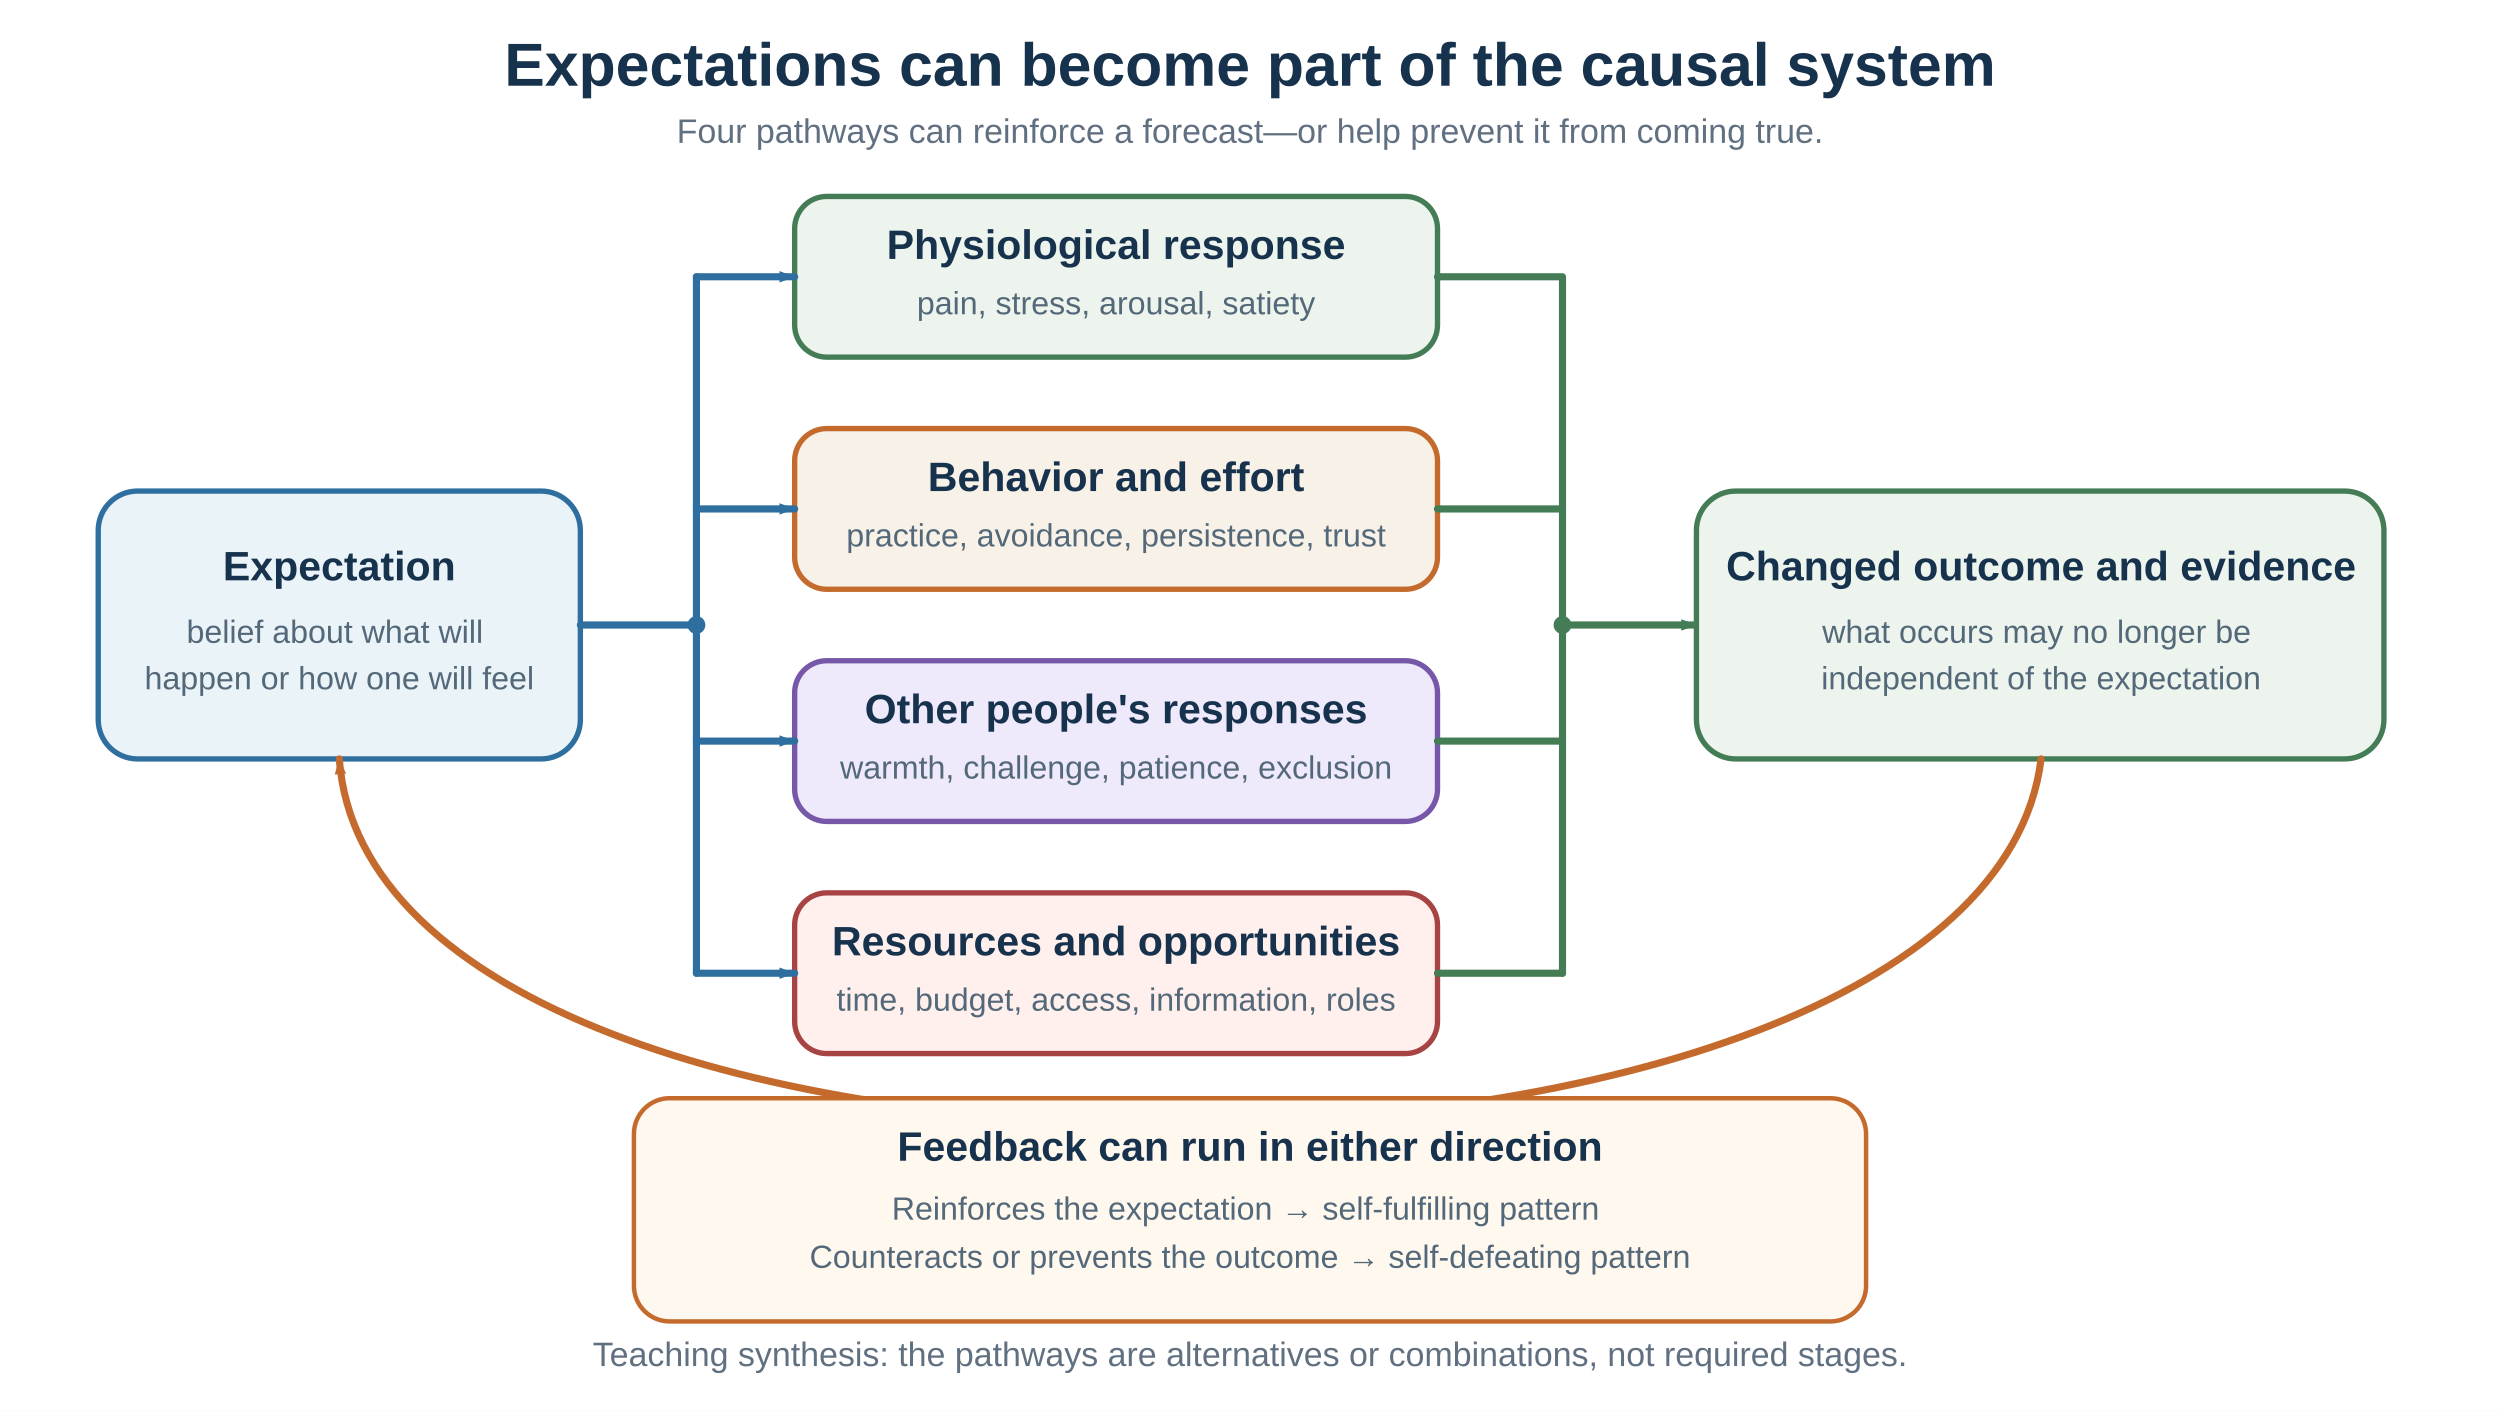
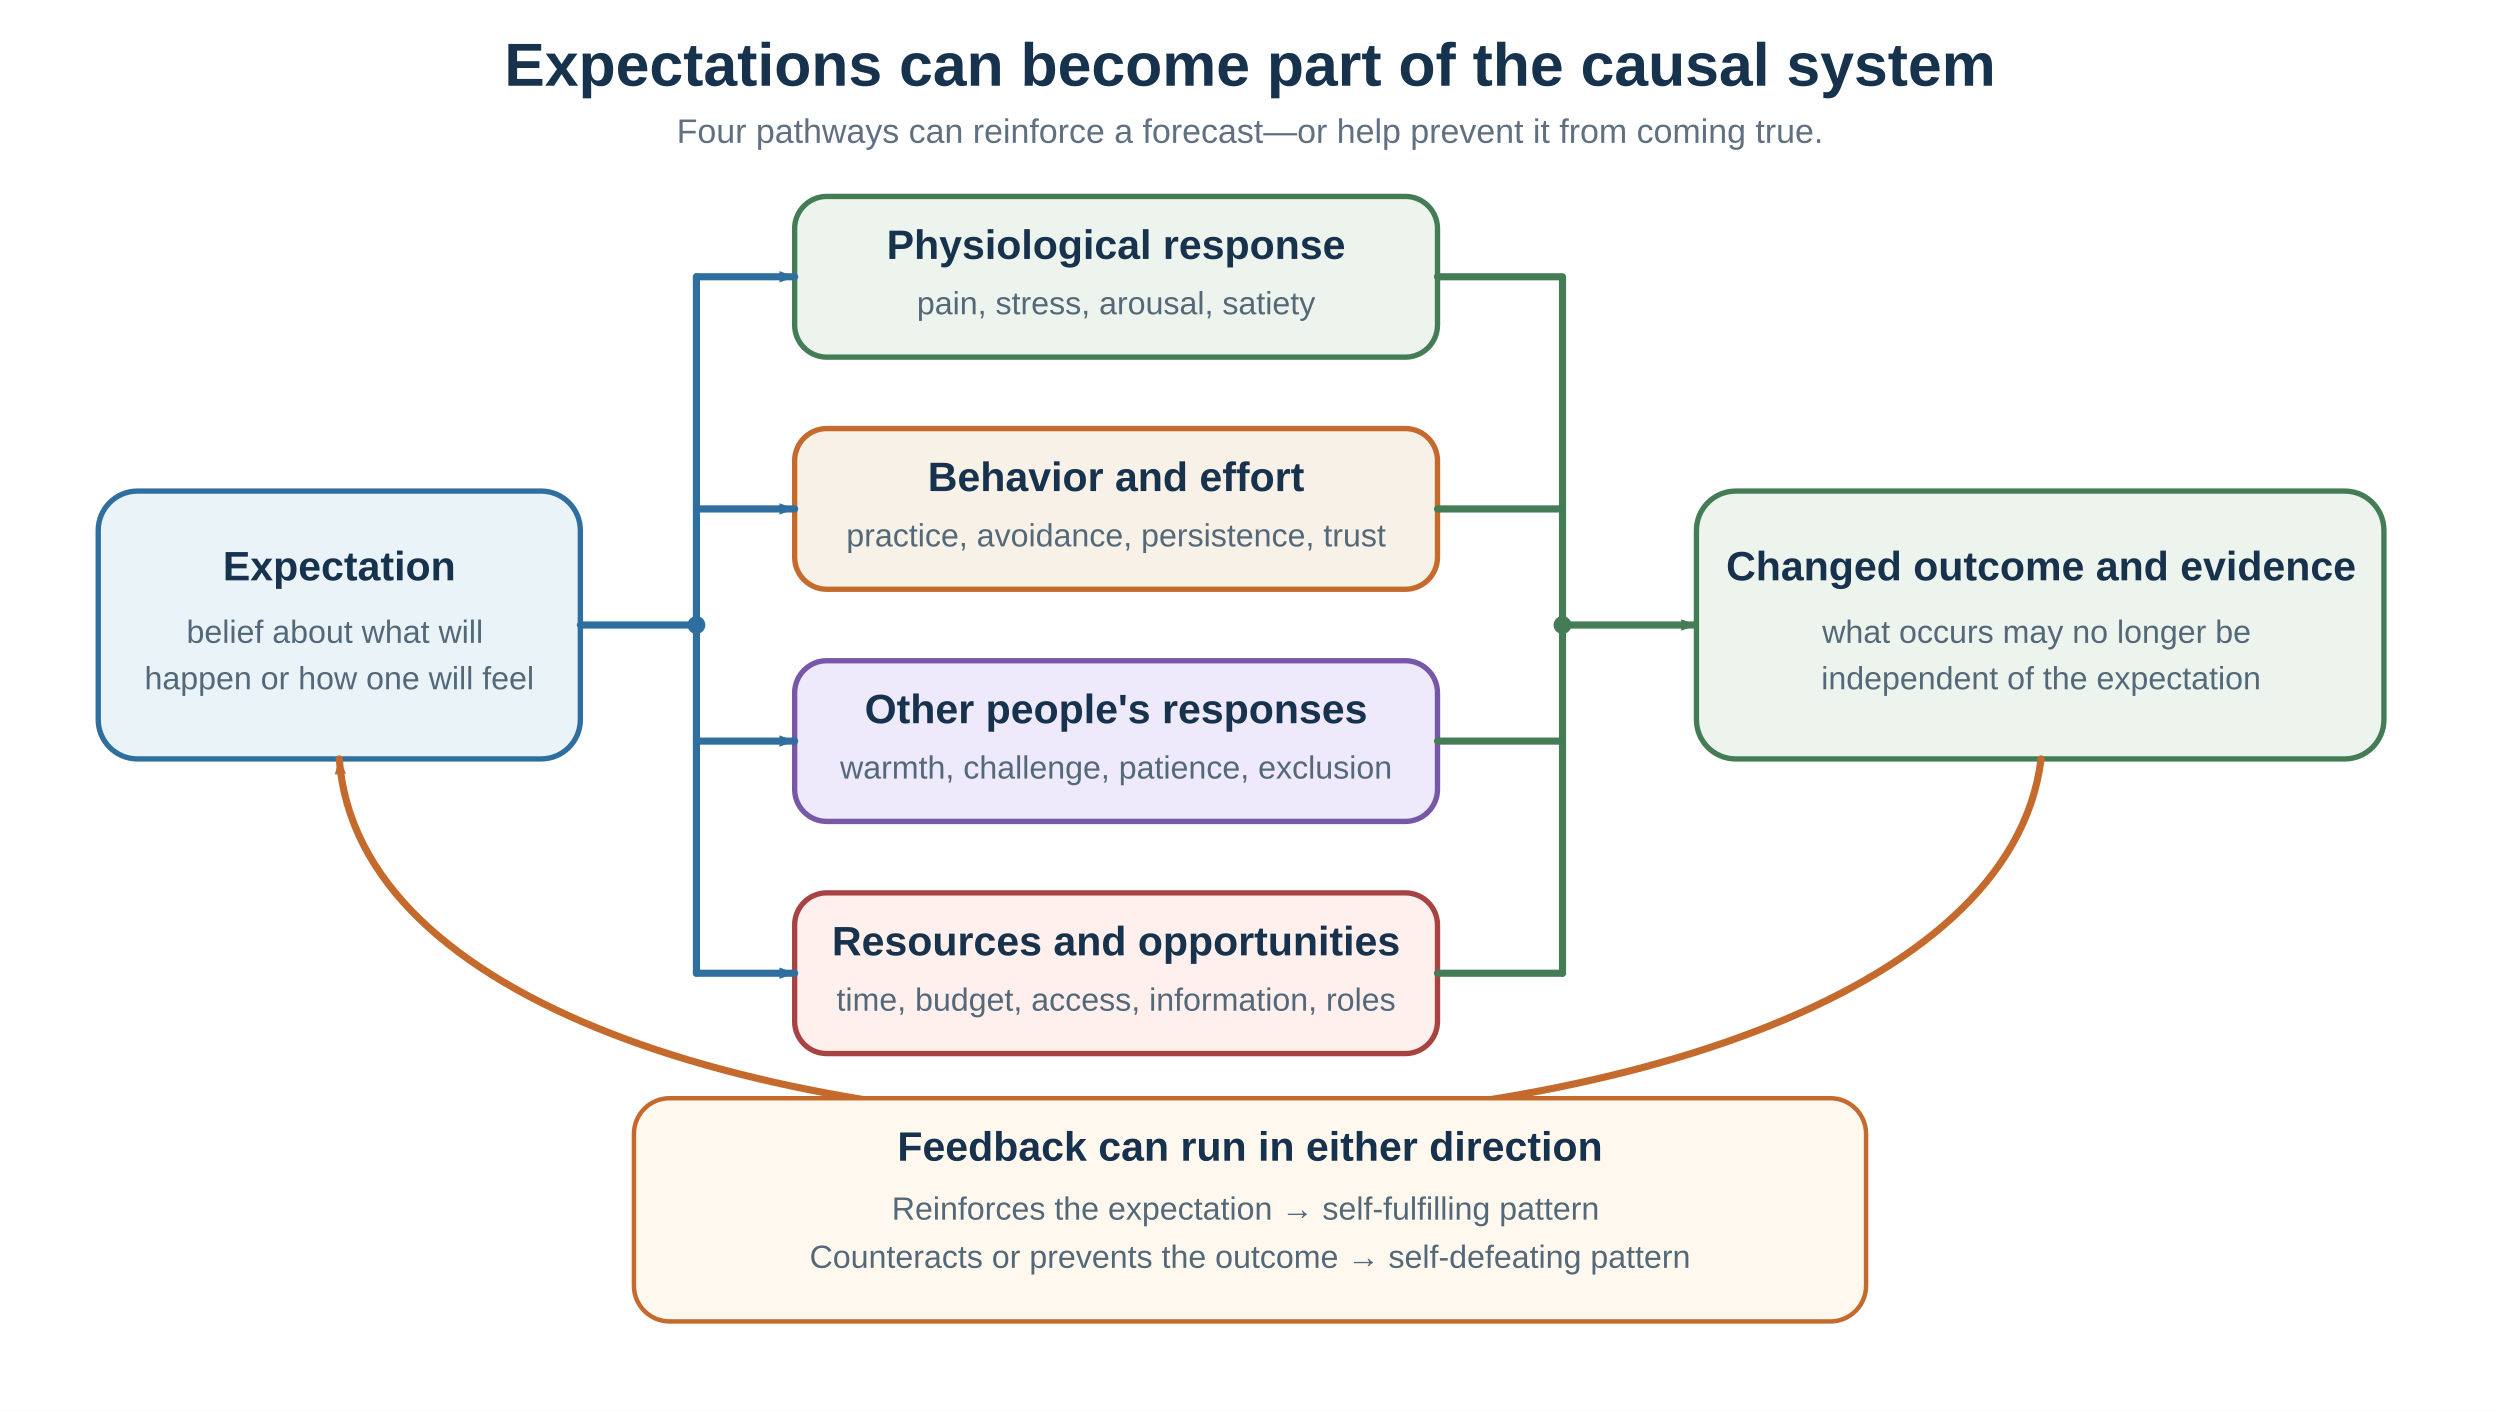
<svg xmlns="http://www.w3.org/2000/svg" width="1400" height="790" viewBox="0 0 1400 790" role="img" aria-labelledby="title desc">
  <defs>
    <marker id="arrow-blue" viewBox="0 0 10 8" markerWidth="10" markerHeight="8" refX="9" refY="4" orient="auto" markerUnits="userSpaceOnUse">
      <path d="M0.5 0.8 L9 4 L0.5 7.2 Z" fill="#2f6f9f" />
    </marker>
    <marker id="arrow-green" viewBox="0 0 10 8" markerWidth="10" markerHeight="8" refX="9" refY="4" orient="auto" markerUnits="userSpaceOnUse">
      <path d="M0.5 0.8 L9 4 L0.5 7.2 Z" fill="#447c55" />
    </marker>
    <marker id="arrow-orange" viewBox="0 0 10 8" markerWidth="10" markerHeight="8" refX="9" refY="4" orient="auto" markerUnits="userSpaceOnUse">
      <path d="M0.5 0.8 L9 4 L0.5 7.2 Z" fill="#c56a2d" />
    </marker>
    <style>
      .title{font:700 34px Arial,sans-serif;fill:#17324d}
      .subtitle{font:19px Arial,sans-serif;fill:#607080}
      .label{font:700 23px Arial,sans-serif;fill:#17324d}
      .body{font:18px Arial,sans-serif;fill:#536879}
      .lane{stroke-width:3}
      .flow{fill:none;stroke-width:4;stroke-linecap:round;stroke-linejoin:round}
    </style>
  </defs>
  <rect width="1400" height="790" fill="#ffffff" />
  <text class="title" x="700" y="48" text-anchor="middle">Expectations can become part of the causal system</text>
  <text class="subtitle" x="700" y="80" text-anchor="middle">Four pathways can reinforce a forecast—or help prevent it from coming true.</text>
  <rect x="55" y="275" width="270" height="150" rx="22" fill="#eaf3f8" stroke="#2f6f9f" stroke-width="3" />
  <text class="label" x="190" y="325" text-anchor="middle">Expectation</text>
  <text class="body" x="190" y="360" text-anchor="middle">
    <tspan x="190">belief about what will</tspan>
    <tspan x="190" dy="26">happen or how one will feel</tspan>
  </text>
  <path class="flow" d="M325 350 H390 M390 155 V545" stroke="#2f6f9f" />
  <circle cx="390" cy="350" r="5" fill="#2f6f9f" />
  <rect class="lane" x="445" y="110" width="360" height="90" rx="18" fill="#edf4ed" stroke="#447c55" />
  <text class="label" x="625" y="145" text-anchor="middle">Physiological response</text>
  <text class="body" x="625" y="176" text-anchor="middle">pain, stress, arousal, satiety</text>
  <path class="flow" d="M390 155 H445" stroke="#2f6f9f" stroke-width="4" marker-end="url(#arrow-blue)" />
  <rect class="lane" x="445" y="240" width="360" height="90" rx="18" fill="#f7f1e8" stroke="#c56a2d" />
  <text class="label" x="625" y="275" text-anchor="middle">Behavior and effort</text>
  <text class="body" x="625" y="306" text-anchor="middle">practice, avoidance, persistence, trust</text>
  <path class="flow" d="M390 285 H445" stroke="#2f6f9f" stroke-width="4" marker-end="url(#arrow-blue)" />
  <rect class="lane" x="445" y="370" width="360" height="90" rx="18" fill="#eee9fb" stroke="#7657a8" />
  <text class="label" x="625" y="405" text-anchor="middle">Other people's responses</text>
  <text class="body" x="625" y="436" text-anchor="middle">warmth, challenge, patience, exclusion</text>
  <path class="flow" d="M390 415 H445" stroke="#2f6f9f" stroke-width="4" marker-end="url(#arrow-blue)" />
  <rect class="lane" x="445" y="500" width="360" height="90" rx="18" fill="#fff0ed" stroke="#a74343" />
  <text class="label" x="625" y="535" text-anchor="middle">Resources and opportunities</text>
  <text class="body" x="625" y="566" text-anchor="middle">time, budget, access, information, roles</text>
  <path class="flow" d="M390 545 H445" stroke="#2f6f9f" stroke-width="4" marker-end="url(#arrow-blue)" />
  <path class="flow" d="M805 155 H875 M875 155 V545" stroke="#447c55" />
  <path class="flow" d="M805 285 H875 M805 415 H875 M805 545 H875" stroke="#447c55" />
  <circle cx="875" cy="350" r="5" fill="#447c55" />
  <path class="flow" d="M875 350 H950" stroke="#447c55" stroke-width="4" marker-end="url(#arrow-green)" />
  <rect x="950" y="275" width="385" height="150" rx="22" fill="#edf4ed" stroke="#447c55" stroke-width="3" />
  <text class="label" x="1143" y="325" text-anchor="middle">Changed outcome and evidence</text>
  <text class="body" x="1143" y="360" text-anchor="middle">
    <tspan x="1143">what occurs may no longer be</tspan>
    <tspan x="1143" dy="26">independent of the expectation</tspan>
  </text>
  <path class="flow" d="M1143 425 C1110 695 210 700 190 425" stroke="#c56a2d" stroke-width="4" marker-end="url(#arrow-orange)" />
  <rect x="355" y="615" width="690" height="125" rx="20" fill="#fff8ef" stroke="#c56a2d" stroke-width="2.5" />
  <text class="label" x="700" y="650" text-anchor="middle">Feedback can run in either direction</text>
  <text class="body" x="700" y="683" text-anchor="middle">
    <tspan x="700">Reinforces the expectation → self-fulfilling pattern</tspan>
    <tspan x="700" dy="27">Counteracts or prevents the outcome → self-defeating pattern</tspan>
  </text>
-   <text class="subtitle" x="700" y="765" text-anchor="middle">Teaching synthesis: the pathways are alternatives or combinations, not required stages.</text>
</svg>
